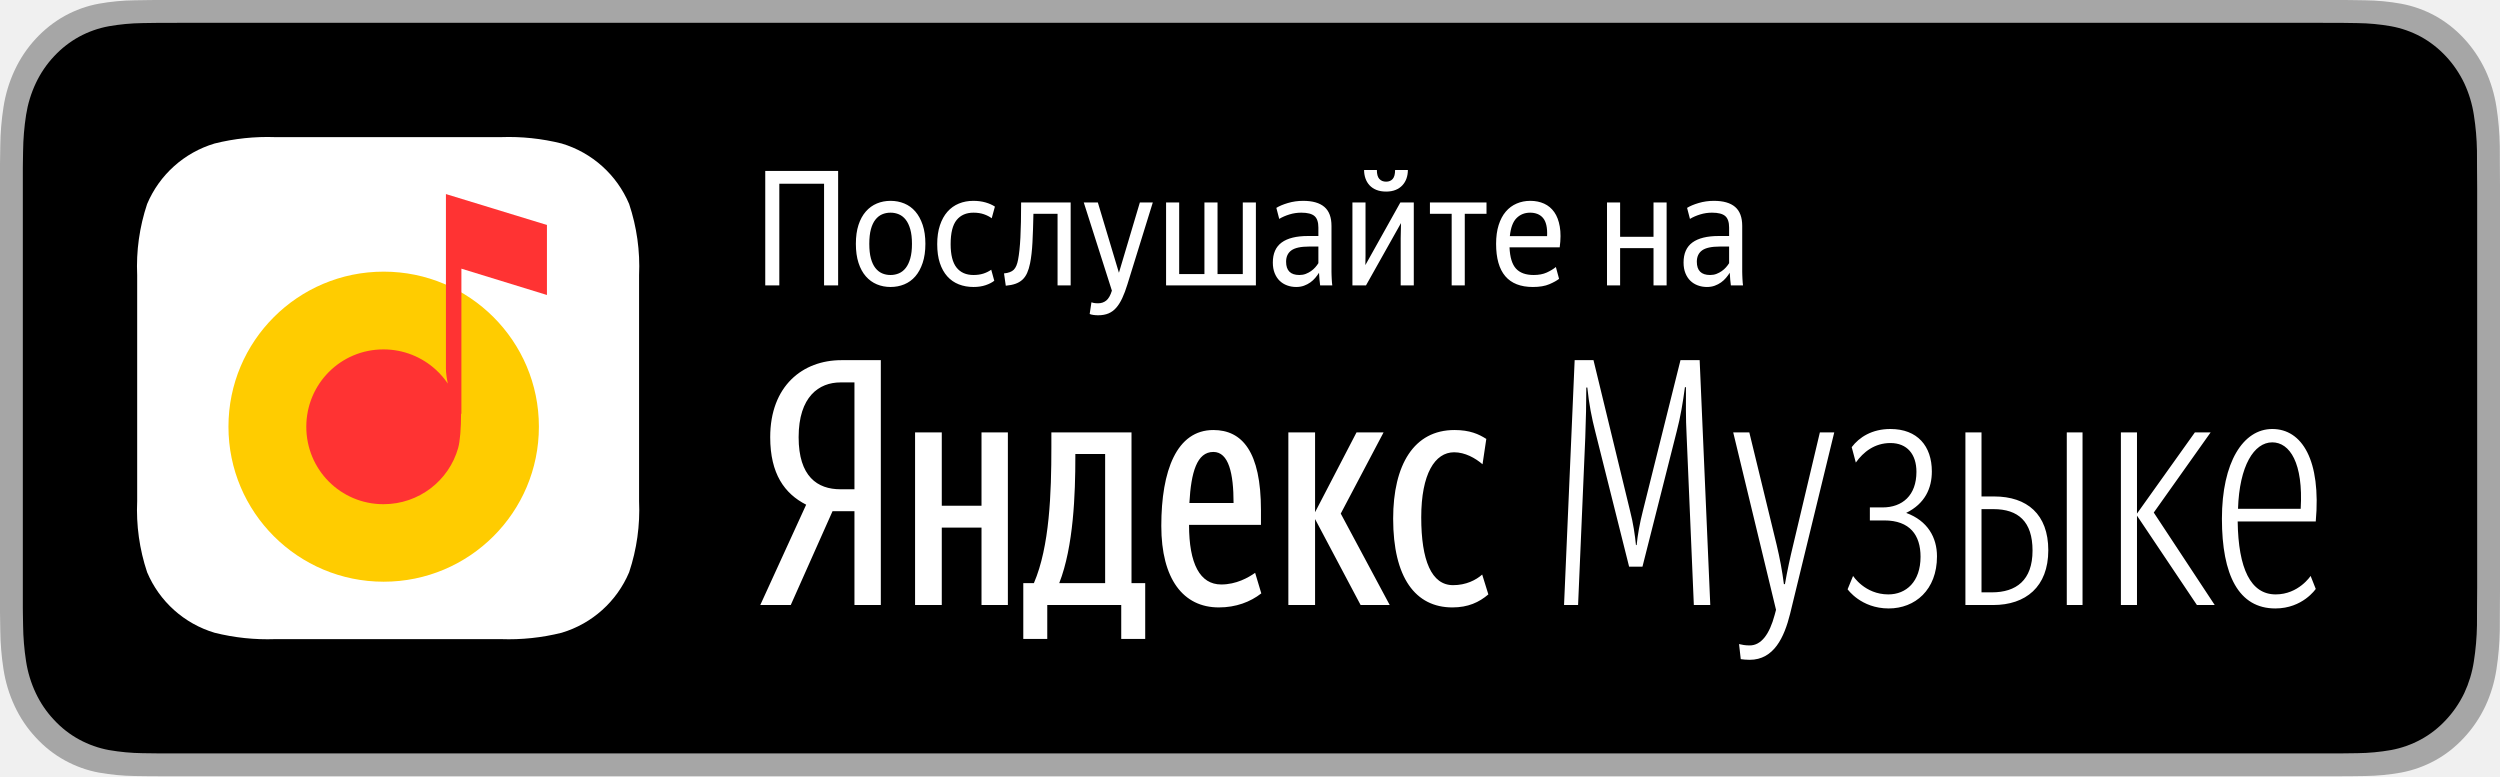
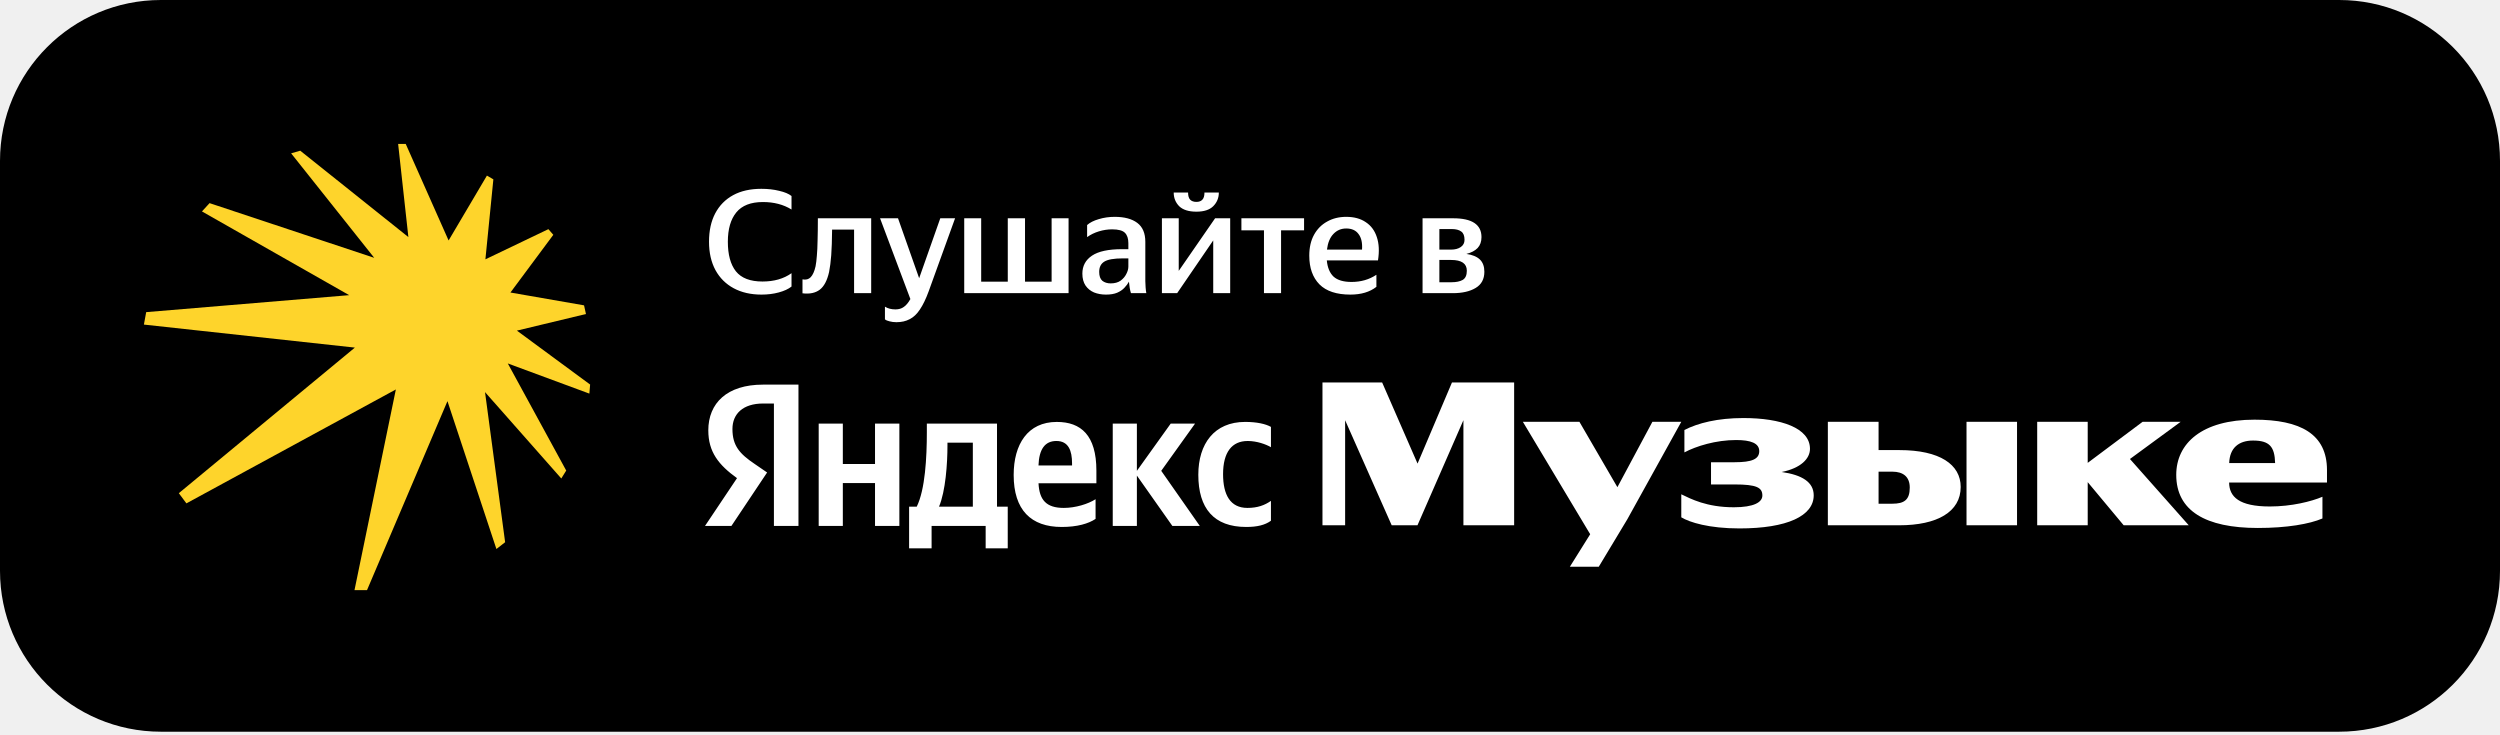
- <svg xmlns="http://www.w3.org/2000/svg" width="219px" height="68px" viewBox="0 0 219 68" version="1.1">
-   <defs />
-   <g id="Badge_Border_RU" stroke="none" stroke-width="1" fill="none" fill-rule="evenodd">
-     <g id="-Bage_Border_RU">
-       <path d="M204.053,-9.25453797e-09 L14.956,-9.25453797e-09 C14.38,-9.25453797e-09 13.812,-9.25453797e-09 13.238,0.003 C12.758,0.007 12.282,0.017 11.797,0.025 C10.744,0.038 9.693,0.139 8.654,0.325 C7.616,0.516 6.611,0.875 5.672,1.391 C4.735,1.912 3.878,2.588 3.133,3.395 C2.385,4.2 1.761,5.131 1.285,6.151 C0.808,7.169 0.478,8.26 0.305,9.386 C0.13,10.511 0.036,11.649 0.024,12.79 C0.009,13.311 0.008,13.834 4.00000001e-05,14.355 L4.00000001e-05,53.65 C0.008,54.177 0.009,54.689 0.024,55.217 C0.036,56.357 0.13,57.495 0.305,58.62 C0.477,59.747 0.808,60.839 1.285,61.857 C1.76,62.874 2.384,63.801 3.133,64.602 C3.875,65.413 4.732,66.089 5.672,66.606 C6.611,67.123 7.616,67.484 8.654,67.678 C9.693,67.863 10.744,67.963 11.797,67.978 C12.282,67.99 12.758,67.997 13.238,67.997 C13.812,68 14.38,68 14.956,68 L204.053,68 C204.617,68 205.19,68 205.753,67.997 C206.231,67.997 206.721,67.99 207.199,67.978 C208.251,67.964 209.299,67.864 210.336,67.678 C211.378,67.483 212.386,67.122 213.33,66.606 C214.268,66.089 215.125,65.412 215.866,64.602 C216.613,63.798 217.238,62.872 217.719,61.857 C218.193,60.838 218.521,59.746 218.691,58.62 C218.865,57.495 218.963,56.357 218.982,55.217 C218.988,54.689 218.988,54.177 218.988,53.65 C219,53.032 219,52.418 219,51.79 L219,16.211 C219,15.589 219,14.971 218.988,14.355 C218.988,13.834 218.988,13.311 218.982,12.79 C218.963,11.649 218.865,10.511 218.691,9.386 C218.52,8.261 218.193,7.17 217.719,6.151 C216.751,4.106 215.216,2.441 213.33,1.391 C212.386,0.877 211.378,0.517 210.337,0.325 C209.3,0.138 208.251,0.038 207.199,0.025 C206.722,0.017 206.231,0.007 205.753,0.003 C205.19,-2.00000001e-05 204.617,-2.00000001e-05 204.053,-2.00000001e-05 L204.053,-9.25453797e-09 Z" id="Border" fill="#A6A6A6" fill-rule="nonzero" />
-       <path d="M203.434,2 L205.115,2.003 C205.497,2.006 205.887,2.013 206.272,2.02 L206.528,2.024 C207.508,2.036 208.487,2.128 209.455,2.299 C210.362,2.464 211.241,2.772 212.064,3.214 C213.696,4.112 215.025,5.535 215.865,7.282 C216.28,8.167 216.566,9.114 216.714,10.091 C216.874,11.118 216.964,12.157 216.982,13.198 C216.988,13.704 216.988,14.212 216.988,14.747 C217,15.342 217,15.938 217,16.539 L217,51.462 C217,52.068 217,52.662 216.988,53.288 C216.988,53.8 216.988,54.296 216.983,54.778 C216.965,55.837 216.874,56.893 216.71,57.938 C216.564,58.903 216.281,59.838 215.872,60.712 C215.453,61.585 214.909,62.381 214.258,63.072 C213.618,63.763 212.879,64.34 212.068,64.78 C211.243,65.227 210.359,65.539 209.447,65.706 C208.483,65.875 207.508,65.966 206.531,65.979 C206.065,65.99 205.588,65.997 205.116,65.997 C204.558,66 203.991,66 203.434,66 L15.575,66 C15.006,66 14.444,66 13.869,65.997 C13.401,65.997 12.937,65.99 12.473,65.979 C11.491,65.966 10.512,65.874 9.543,65.706 C8.634,65.538 7.755,65.226 6.933,64.78 C6.116,64.336 5.372,63.755 4.729,63.058 C4.083,62.375 3.544,61.585 3.135,60.717 C2.719,59.837 2.431,58.894 2.282,57.92 C2.122,56.884 2.035,55.835 2.023,54.785 C2.013,54.439 2.01,54.1 2.006,53.759 L2,53.288 L2,16.539 L2,14.739 L2.006,14.242 C2.01,13.902 2.014,13.562 2.023,13.216 C2.036,12.163 2.123,11.114 2.284,10.076 C2.435,9.104 2.723,8.163 3.138,7.285 C3.549,6.413 4.09,5.617 4.738,4.93 C5.381,4.239 6.122,3.661 6.933,3.217 C7.754,2.772 8.633,2.462 9.541,2.298 C10.505,2.129 11.48,2.037 12.457,2.024 L12.768,2.019 C13.139,2.012 13.507,2.006 13.876,2.003 L15.575,2 L203.434,2" id="Back" fill="#000000" fill-rule="nonzero" />
-       <g id="Logo" transform="translate(12, 12)" fill-rule="nonzero">
-         <path d="M43.113,5.872 C42.034,3.312 39.867,1.368 37.206,0.572 C35.47,0.137 33.681,-0.051 31.892,0.012 L12.108,0.012 C10.319,-0.051 8.531,0.137 6.794,0.572 C4.133,1.368 1.966,3.312 0.887,5.872 C0.217,7.879 -0.078,9.992 0.017,12.105 L0.017,31.895 C-0.078,34.008 0.217,36.121 0.887,38.128 C1.966,40.688 4.133,42.632 6.794,43.428 C8.531,43.863 10.319,44.051 12.108,43.988 L31.892,43.988 C33.681,44.051 35.469,43.863 37.206,43.428 C39.867,42.632 42.034,40.688 43.113,38.128 C43.783,36.121 44.078,34.008 43.983,31.895 L43.983,12.105 C44.078,9.992 43.783,7.879 43.113,5.872 Z" id="_Path_2" fill="#FFFFFF" />
-         <g id="Group" transform="translate(8, 5)">
-           <ellipse id="Oval" fill="#FFCC00" cx="13.61" cy="20.377" rx="13.597" ry="13.581" />
-           <path d="M20.419,6.535 L20.419,19.239 L20.389,19.249 C20.389,19.255 20.389,19.26 20.389,19.266 C20.389,20.508 20.299,21.667 20.13,22.259 C19.32,25.104 16.699,27.168 13.591,27.168 C9.836,27.168 6.832,24.138 6.832,20.387 C6.832,16.637 9.836,13.607 13.591,13.607 C15.36,13.607 16.971,14.282 18.181,15.388 C18.576,15.75 18.928,16.157 19.229,16.602 C19.145,16.204 19.063,15.703 19.063,15.274 L19.063,5.428 L19.063,0 L27.912,2.708 L27.912,8.841 L20.419,6.535 Z" id="Combined-Shape" fill="#FF3333" />
-         </g>
-       </g>
-       <g id="Text" transform="translate(66, 14)" fill="#FFFFFF">
-         <g id="Яндекс-Музыке" transform="translate(0, 17)">
-           <path d="M8.85,13.78 L6.93,13.78 L3.27,22 L0.6,22 L4.62,13.21 C2.73,12.25 1.47,10.51 1.47,7.3 C1.47,2.8 4.32,0.55 7.71,0.55 L11.16,0.55 L11.16,22 L8.85,22 L8.85,13.78 Z M8.85,11.86 L8.85,2.5 L7.62,2.5 C5.76,2.5 3.96,3.73 3.96,7.3 C3.96,10.75 5.61,11.86 7.62,11.86 L8.85,11.86 Z M34.32,20.08 L34.32,24.97 L32.22,24.97 L32.22,22 L25.74,22 L25.74,24.97 L23.64,24.97 L23.64,20.08 L24.57,20.08 C25.95,16.87 26.1,12.19 26.1,8.17 L26.1,6.88 L33.12,6.88 L33.12,20.08 L34.32,20.08 Z M44.49,20.98 C43.53,21.73 42.27,22.21 40.77,22.21 C37.65,22.21 35.73,19.72 35.73,15.07 C35.73,10.21 37.08,6.67 40.29,6.67 C42.81,6.67 44.46,8.56 44.46,13.69 L44.46,14.98 L38.16,14.98 C38.16,18.4 39.12,20.2 40.98,20.2 C42.3,20.2 43.35,19.6 43.95,19.18 L44.49,20.98 Z M19.98,6.88 L22.29,6.88 L22.29,22 L19.98,22 L19.98,15.22 L16.5,15.22 L16.5,22 L14.16,22 L14.16,6.88 L16.5,6.88 L16.5,13.3 L19.98,13.3 L19.98,6.88 Z M53.19,22 L49.2,14.47 L49.2,22 L46.86,22 L46.86,6.88 L49.2,6.88 L49.2,13.87 L52.83,6.88 L55.2,6.88 L51.45,13.99 L55.74,22 L53.19,22 Z M61.23,22.21 C57.99,22.21 56.04,19.6 56.04,14.44 C56.04,9.7 57.87,6.67 61.41,6.67 C62.76,6.67 63.54,7.03 64.2,7.45 L63.87,9.67 C63.24,9.13 62.34,8.62 61.38,8.62 C59.7,8.62 58.5,10.51 58.5,14.32 C58.5,18.1 59.4,20.26 61.29,20.26 C62.43,20.26 63.3,19.81 63.84,19.33 L64.38,21.07 C63.57,21.76 62.61,22.21 61.23,22.21 Z M30.81,20.08 L30.81,8.77 L28.2,8.77 L28.2,9.04 C28.2,12.22 28.05,16.87 26.79,20.08 L30.81,20.08 Z M40.29,8.59 C38.85,8.59 38.34,10.36 38.19,13.06 L42.06,13.06 C42.06,10.48 41.64,8.59 40.29,8.59 Z M72.96,2.95 C72.96,4.12 72.93,5.86 72.87,7.33 L72.24,22 L71.01,22 L71.94,0.55 L73.59,0.55 L76.8,13.78 C77.07,14.83 77.22,15.85 77.31,16.75 L77.37,16.75 C77.46,15.85 77.64,14.83 77.91,13.78 L81.21,0.55 L82.89,0.55 L83.82,22 L82.38,22 L81.75,7.21 C81.66,5.53 81.69,4.24 81.69,2.92 L81.6,2.92 C81.42,4.27 81.21,5.53 80.88,6.79 L77.88,18.64 L76.71,18.64 L73.74,6.79 C73.44,5.62 73.2,4.42 73.05,2.95 L72.96,2.95 Z M87.27,26.8 C86.94,26.8 86.7,26.77 86.49,26.74 L86.34,25.42 C86.58,25.48 86.88,25.54 87.27,25.54 C88.29,25.54 89.01,24.55 89.46,22.87 L89.58,22.42 L85.83,6.88 L87.24,6.88 L89.64,16.75 C89.91,17.89 90.12,19 90.27,20.17 L90.36,20.17 C90.57,18.97 90.81,17.86 91.08,16.75 L93.42,6.88 L94.68,6.88 L90.81,22.78 C90.3,24.82 89.4,26.8 87.27,26.8 Z M99.45,22.3 C97.02,22.3 95.85,20.62 95.85,20.62 L96.33,19.45 C96.33,19.45 97.35,21.07 99.42,21.07 C100.98,21.07 102.24,19.96 102.24,17.77 C102.24,15.88 101.31,14.59 99.06,14.59 L97.8,14.59 L97.8,13.45 L98.91,13.45 C100.65,13.45 101.88,12.4 101.88,10.33 C101.88,8.8 101.07,7.81 99.6,7.81 C98.22,7.81 97.23,8.59 96.57,9.52 L96.21,8.17 C96.87,7.3 97.98,6.58 99.6,6.58 C101.97,6.58 103.23,8.08 103.23,10.3 C103.23,11.77 102.63,13.12 100.98,13.93 C102.87,14.62 103.68,16.09 103.68,17.74 C103.68,20.68 101.76,22.3 99.45,22.3 Z M106.17,22 L106.17,6.88 L107.58,6.88 L107.58,12.49 L108.69,12.49 C111.57,12.49 113.43,14.05 113.43,17.2 C113.43,20.41 111.45,22 108.6,22 L106.17,22 Z M116.43,6.88 L116.43,22 L115.05,22 L115.05,6.88 L116.43,6.88 Z M108.63,13.6 L107.58,13.6 L107.58,20.89 L108.48,20.89 C110.61,20.89 112.05,19.84 112.05,17.23 C112.05,14.68 110.79,13.6 108.63,13.6 Z M121.2,14.17 L121.2,22 L119.79,22 L119.79,6.88 L121.2,6.88 L121.2,13.99 L126.27,6.88 L127.65,6.88 L122.67,13.9 L128.01,22 L126.45,22 L121.2,14.17 Z M130.02,14.68 C130.08,18.82 131.16,21.07 133.35,21.07 C135.36,21.07 136.41,19.45 136.41,19.45 L136.86,20.59 C136.86,20.59 135.72,22.3 133.32,22.3 C130.11,22.3 128.64,19.39 128.64,14.44 C128.64,9.49 130.5,6.58 133.05,6.58 C135.66,6.58 137.34,9.31 136.86,14.68 L130.02,14.68 Z M133.05,7.75 C131.46,7.75 130.17,9.79 130.05,13.57 L135.54,13.57 C135.78,9.55 134.58,7.75 133.05,7.75 Z" />
-         </g>
-         <g id="Послушайте-на" transform="translate(1, 0)">
-           <path d="M5.188,2.096 L1.268,2.096 L1.268,11 L0.036,11 L0.036,0.976 L6.42,0.976 L6.42,11 L5.188,11 L5.188,2.096 Z M11.012,11.14 C10.583,11.14 10.184,11.063 9.815,10.909 C9.446,10.755 9.124,10.522 8.849,10.209 C8.574,9.896 8.359,9.502 8.205,9.026 C8.051,8.55 7.974,7.995 7.974,7.36 C7.974,6.725 8.051,6.172 8.205,5.701 C8.359,5.23 8.574,4.838 8.849,4.525 C9.124,4.212 9.446,3.979 9.815,3.825 C10.184,3.671 10.583,3.594 11.012,3.594 C11.441,3.594 11.843,3.671 12.216,3.825 C12.589,3.979 12.911,4.212 13.182,4.525 C13.453,4.838 13.667,5.23 13.826,5.701 C13.985,6.172 14.064,6.725 14.064,7.36 C14.064,7.995 13.985,8.55 13.826,9.026 C13.667,9.502 13.453,9.896 13.182,10.209 C12.911,10.522 12.589,10.755 12.216,10.909 C11.843,11.063 11.441,11.14 11.012,11.14 Z M11.012,10.09 C11.273,10.09 11.518,10.041 11.747,9.943 C11.976,9.845 12.174,9.689 12.342,9.474 C12.51,9.259 12.643,8.979 12.741,8.634 C12.839,8.289 12.888,7.864 12.888,7.36 C12.888,6.856 12.839,6.431 12.741,6.086 C12.643,5.741 12.51,5.461 12.342,5.246 C12.174,5.031 11.976,4.875 11.747,4.777 C11.518,4.679 11.273,4.63 11.012,4.63 C10.741,4.63 10.494,4.679 10.27,4.777 C10.046,4.875 9.85,5.031 9.682,5.246 C9.514,5.461 9.383,5.741 9.29,6.086 C9.197,6.431 9.15,6.856 9.15,7.36 C9.15,7.864 9.197,8.289 9.29,8.634 C9.383,8.979 9.514,9.259 9.682,9.474 C9.85,9.689 10.046,9.845 10.27,9.943 C10.494,10.041 10.741,10.09 11.012,10.09 Z M18.278,11.14 C17.811,11.14 17.382,11.063 16.99,10.909 C16.598,10.755 16.262,10.522 15.982,10.209 C15.702,9.896 15.485,9.507 15.331,9.04 C15.177,8.573 15.1,8.023 15.1,7.388 C15.1,6.763 15.179,6.212 15.338,5.736 C15.497,5.26 15.716,4.863 15.996,4.546 C16.276,4.229 16.61,3.991 16.997,3.832 C17.384,3.673 17.807,3.594 18.264,3.594 C18.656,3.594 19.013,3.641 19.335,3.734 C19.657,3.827 19.93,3.949 20.154,4.098 L19.874,5.12 C19.687,4.98 19.461,4.863 19.195,4.77 C18.929,4.677 18.623,4.63 18.278,4.63 C17.643,4.63 17.151,4.845 16.801,5.274 C16.451,5.703 16.276,6.408 16.276,7.388 C16.276,8.321 16.449,9.005 16.794,9.439 C17.139,9.873 17.634,10.09 18.278,10.09 C18.595,10.09 18.88,10.05 19.132,9.971 C19.384,9.892 19.617,9.777 19.832,9.628 L20.098,10.594 C19.911,10.743 19.662,10.872 19.349,10.979 C19.036,11.086 18.679,11.14 18.278,11.14 Z M23.234,9.068 C23.169,9.395 23.082,9.677 22.975,9.915 C22.868,10.153 22.73,10.349 22.562,10.503 C22.394,10.657 22.191,10.776 21.953,10.86 C21.715,10.944 21.433,11 21.106,11.028 L20.952,9.95 C21.344,9.913 21.629,9.805 21.806,9.628 C21.983,9.451 22.109,9.157 22.184,8.746 C22.277,8.261 22.345,7.617 22.387,6.814 C22.429,6.011 22.45,4.985 22.45,3.734 L26.79,3.734 L26.79,11 L25.642,11 L25.642,4.728 L23.528,4.728 C23.509,5.68 23.481,6.513 23.444,7.227 C23.407,7.941 23.337,8.555 23.234,9.068 Z M29.198,13.618 C29.058,13.618 28.92,13.609 28.785,13.59 C28.65,13.571 28.54,13.543 28.456,13.506 L28.61,12.484 C28.657,12.503 28.727,12.521 28.82,12.54 C28.913,12.559 29.039,12.568 29.198,12.568 C29.469,12.568 29.704,12.489 29.905,12.33 C30.106,12.171 30.271,11.882 30.402,11.462 L27.938,3.734 L29.17,3.734 L31.018,9.894 L32.852,3.734 L33.986,3.734 L31.76,10.916 C31.62,11.373 31.471,11.772 31.312,12.113 C31.153,12.454 30.976,12.736 30.78,12.96 C30.584,13.184 30.358,13.35 30.101,13.457 C29.844,13.564 29.543,13.618 29.198,13.618 Z M35.148,3.734 L36.296,3.734 L36.296,10.006 L38.508,10.006 L38.508,3.734 L39.656,3.734 L39.656,10.006 L41.868,10.006 L41.868,3.734 L43.016,3.734 L43.016,11 L35.148,11 L35.148,3.734 Z M46.824,10.09 C47.029,10.09 47.216,10.057 47.384,9.992 C47.552,9.927 47.706,9.845 47.846,9.747 C47.986,9.649 48.11,9.539 48.217,9.418 C48.324,9.297 48.415,9.175 48.49,9.054 L48.49,7.598 L47.678,7.598 C46.95,7.598 46.432,7.71 46.124,7.934 C45.816,8.158 45.662,8.489 45.662,8.928 C45.662,9.703 46.049,10.09 46.824,10.09 Z M48.644,11 C48.625,10.879 48.607,10.711 48.588,10.496 C48.569,10.281 48.555,10.081 48.546,9.894 C48.453,10.043 48.343,10.193 48.217,10.342 C48.091,10.491 47.946,10.624 47.783,10.741 C47.62,10.858 47.435,10.953 47.23,11.028 C47.025,11.103 46.796,11.14 46.544,11.14 C46.264,11.14 45.998,11.093 45.746,11 C45.494,10.907 45.277,10.771 45.095,10.594 C44.913,10.417 44.768,10.195 44.661,9.929 C44.554,9.663 44.5,9.353 44.5,8.998 C44.5,8.205 44.759,7.619 45.277,7.241 C45.795,6.863 46.563,6.674 47.58,6.674 L48.49,6.674 L48.49,5.932 C48.49,5.456 48.376,5.12 48.147,4.924 C47.918,4.728 47.533,4.63 46.992,4.63 C46.637,4.63 46.292,4.681 45.956,4.784 C45.62,4.887 45.321,5.017 45.06,5.176 L44.808,4.21 C45.06,4.051 45.398,3.909 45.823,3.783 C46.248,3.657 46.693,3.594 47.16,3.594 C47.981,3.594 48.6,3.771 49.015,4.126 C49.43,4.481 49.638,5.036 49.638,5.792 L49.638,9.81 C49.638,9.894 49.64,9.99 49.645,10.097 C49.65,10.204 49.654,10.314 49.659,10.426 C49.664,10.538 49.671,10.645 49.68,10.748 C49.689,10.851 49.699,10.935 49.708,11 L48.644,11 Z M54.426,2.782 C54.099,2.782 53.815,2.733 53.572,2.635 C53.329,2.537 53.129,2.402 52.97,2.229 C52.811,2.056 52.692,1.856 52.613,1.627 C52.534,1.398 52.494,1.153 52.494,0.892 L53.614,0.892 C53.614,1.256 53.686,1.517 53.831,1.676 C53.976,1.835 54.174,1.914 54.426,1.914 C54.669,1.914 54.86,1.835 55,1.676 C55.14,1.517 55.21,1.256 55.21,0.892 L56.33,0.892 C56.33,1.153 56.29,1.398 56.211,1.627 C56.132,1.856 56.013,2.056 55.854,2.229 C55.695,2.402 55.497,2.537 55.259,2.635 C55.021,2.733 54.743,2.782 54.426,2.782 Z M51.472,3.734 L52.62,3.734 L52.62,8.368 L52.606,9.222 L55.672,3.734 L56.848,3.734 L56.848,11 L55.7,11 L55.7,6.856 L55.728,5.54 L52.662,11 L51.472,11 L51.472,3.734 Z M61.314,4.728 L61.314,11 L60.166,11 L60.166,4.728 L58.262,4.728 L58.262,3.734 L63.218,3.734 L63.218,4.728 L61.314,4.728 Z M67.04,4.63 C66.564,4.63 66.167,4.789 65.85,5.106 C65.533,5.423 65.337,5.951 65.262,6.688 L68.524,6.688 C68.543,6.315 68.522,5.995 68.461,5.729 C68.4,5.463 68.302,5.251 68.167,5.092 C68.032,4.933 67.868,4.817 67.677,4.742 C67.486,4.667 67.273,4.63 67.04,4.63 Z M69.574,10.426 C69.387,10.575 69.105,10.732 68.727,10.895 C68.349,11.058 67.866,11.14 67.278,11.14 C65.131,11.14 64.058,9.88 64.058,7.36 C64.058,6.735 64.133,6.186 64.282,5.715 C64.431,5.244 64.639,4.852 64.905,4.539 C65.171,4.226 65.488,3.991 65.857,3.832 C66.226,3.673 66.625,3.594 67.054,3.594 C67.502,3.594 67.906,3.676 68.265,3.839 C68.624,4.002 68.921,4.25 69.154,4.581 C69.387,4.912 69.548,5.335 69.637,5.848 C69.726,6.361 69.723,6.968 69.63,7.668 L65.234,7.668 C65.271,8.536 65.46,9.157 65.801,9.53 C66.142,9.903 66.657,10.09 67.348,10.09 C67.796,10.09 68.179,10.018 68.496,9.873 C68.813,9.728 69.079,9.567 69.294,9.39 L69.574,10.426 Z M77.848,7.738 L74.922,7.738 L74.922,11 L73.774,11 L73.774,3.734 L74.922,3.734 L74.922,6.744 L77.848,6.744 L77.848,3.734 L78.996,3.734 L78.996,11 L77.848,11 L77.848,7.738 Z M82.804,10.09 C83.009,10.09 83.196,10.057 83.364,9.992 C83.532,9.927 83.686,9.845 83.826,9.747 C83.966,9.649 84.09,9.539 84.197,9.418 C84.304,9.297 84.395,9.175 84.47,9.054 L84.47,7.598 L83.658,7.598 C82.93,7.598 82.412,7.71 82.104,7.934 C81.796,8.158 81.642,8.489 81.642,8.928 C81.642,9.703 82.029,10.09 82.804,10.09 Z M84.624,11 C84.605,10.879 84.587,10.711 84.568,10.496 C84.549,10.281 84.535,10.081 84.526,9.894 C84.433,10.043 84.323,10.193 84.197,10.342 C84.071,10.491 83.926,10.624 83.763,10.741 C83.6,10.858 83.415,10.953 83.21,11.028 C83.005,11.103 82.776,11.14 82.524,11.14 C82.244,11.14 81.978,11.093 81.726,11 C81.474,10.907 81.257,10.771 81.075,10.594 C80.893,10.417 80.748,10.195 80.641,9.929 C80.534,9.663 80.48,9.353 80.48,8.998 C80.48,8.205 80.739,7.619 81.257,7.241 C81.775,6.863 82.543,6.674 83.56,6.674 L84.47,6.674 L84.47,5.932 C84.47,5.456 84.356,5.12 84.127,4.924 C83.898,4.728 83.513,4.63 82.972,4.63 C82.617,4.63 82.272,4.681 81.936,4.784 C81.6,4.887 81.301,5.017 81.04,5.176 L80.788,4.21 C81.04,4.051 81.378,3.909 81.803,3.783 C82.228,3.657 82.673,3.594 83.14,3.594 C83.961,3.594 84.58,3.771 84.995,4.126 C85.41,4.481 85.618,5.036 85.618,5.792 L85.618,9.81 C85.618,9.894 85.62,9.99 85.625,10.097 C85.63,10.204 85.634,10.314 85.639,10.426 C85.644,10.538 85.651,10.645 85.66,10.748 C85.669,10.851 85.679,10.935 85.688,11 L84.624,11 Z" />
-         </g>
-       </g>
-     </g>
-   </g>
+ <svg xmlns="http://www.w3.org/2000/svg" width="705" height="207" viewBox="0 0 705 207" fill="none">
+   <rect width="705" height="206.341" rx="45.37" fill="black" />
+   <path d="M199.744 121.377C199.744 127.453 202.655 131.104 207.835 134.837L198.812 148.313H206.259L216.326 133.241L212.834 130.846C208.586 127.986 206.549 125.705 206.549 120.974C206.549 116.709 209.518 113.79 215.217 113.79H218.244V148.321H225.167V108.465H215.159C205.035 108.465 199.74 113.666 199.74 121.377H199.744ZM246.756 130.844H237.679V119.452H230.871V148.315H237.679V136.218H246.756V148.315H253.622V119.452H246.756V130.844ZM337.006 119.452H330.143L320.601 132.774V119.452H313.793V148.315H320.601V134.114L330.605 148.315H338.346L327.468 132.774L337.006 119.452ZM351.833 124.359C354.452 124.359 357.013 125.294 358.407 126.111V120.384C356.951 119.564 354.452 118.98 351.133 118.98C342.407 118.98 337.925 125.174 337.925 133.879C337.925 143.344 342.287 148.603 351.421 148.603C354.506 148.603 356.717 148.078 358.404 146.852V141.245C356.659 142.471 354.622 143.233 351.772 143.233C346.944 143.233 344.906 139.552 344.906 133.709C344.906 127.514 347.409 124.362 351.83 124.362H351.833V124.359ZM281.152 119.452H261.37V121.907C261.37 128.976 260.904 138.032 258.52 142.881H256.367V154.625H262.709V148.315H277.955V154.625H284.182V142.881H281.156V119.452H281.152ZM274.344 142.881H264.801C266.661 138.501 267.184 130.671 267.184 125.647V124.826H274.34V142.881H274.344ZM298.014 118.984C289.812 118.984 285.854 125.294 285.854 133.94C285.854 143.813 290.74 148.605 299.409 148.605C303.771 148.605 306.972 147.668 308.951 146.327V140.777C306.856 142.123 303.305 143.233 299.99 143.233C294.998 143.233 293.094 140.948 292.86 136.28H309.182V132.715C309.182 122.723 304.819 118.984 298.01 118.984H298.014ZM297.898 124.358C301.33 124.358 302.319 127.104 302.319 130.669V131.254H292.853C293.015 126.727 294.645 124.358 297.898 124.358ZM635.363 124.234C639.986 124.234 641.463 125.948 641.582 130.586H628.634C628.771 126.345 631.285 124.234 635.363 124.234ZM656.211 132.569C656.211 122.369 648.698 118.347 635.77 118.347C620.921 118.347 613.7 125.049 613.7 133.908C613.7 144.051 621.969 148.888 636.703 148.888C644.913 148.888 651.261 147.781 654.929 146.208V140.087C651.784 141.428 646.194 142.827 640.08 142.827C631.445 142.827 628.637 140.111 628.611 136.065H656.211V132.569Z" fill="white" />
+   <path d="M614.941 118.952H604.213L588.735 130.529V118.952H574.489V148.13H588.735V135.963L598.878 148.13H617.228L600.645 129.438L614.941 118.952ZM554.557 148.13H568.803V118.952H554.557V148.13ZM465.974 118.952L456.104 137.382L445.397 118.952H429.45L448.433 150.654L442.699 159.825H450.848L458.881 146.476L474.123 118.952H465.974ZM399.749 130.735L389.761 107.848H372.936V148.13H379.326V118.505L392.458 148.13H399.727L412.684 118.492V148.13H426.988V107.848H409.459L399.749 130.735ZM502.422 133.104C507.811 132.022 510.412 129.363 510.412 126.57C510.412 120.723 502.321 117.889 491.652 117.889C484.323 117.889 478.813 119.307 475.002 121.255V127.575C478.344 125.803 483.855 124.09 489.6 124.09C493.704 124.09 496.107 124.977 496.107 127.221C496.107 129.465 494.056 130.35 489.189 130.35H482.507V136.612H489.131C495.404 136.612 496.986 137.498 496.986 139.743C496.986 141.633 494.583 143.05 488.955 143.05C481.275 143.05 476.819 140.688 474.123 139.389V145.885C476.467 147.302 481.921 149.016 490.538 149.016C504.022 149.016 511.467 145.471 511.467 139.684C511.467 135.975 508.207 133.929 502.422 133.104ZM533.628 142.046H529.758V133.009H533.628C536.735 133.009 538.552 134.485 538.552 137.498C538.552 140.983 536.969 142.046 533.628 142.046ZM535.622 126.925H529.758V118.952H515.454V148.13H535.563C546.29 148.13 552.915 144.35 552.915 137.321C552.915 131.001 547.053 126.925 535.622 126.925Z" fill="white" />
+   <path d="M214.737 83.077C211.738 83.077 209.131 82.483 206.915 81.294C204.699 80.105 202.983 78.403 201.767 76.187C200.551 73.944 199.943 71.269 199.943 68.162C199.943 65.054 200.524 62.393 201.686 60.177C202.875 57.934 204.564 56.219 206.753 55.03C208.941 53.841 211.589 53.246 214.697 53.246C216.534 53.246 218.209 53.435 219.723 53.814C221.263 54.165 222.425 54.651 223.208 55.273V59.083C220.939 57.678 218.25 56.975 215.143 56.975C211.738 56.975 209.239 57.948 207.644 59.894C206.05 61.839 205.253 64.595 205.253 68.162C205.253 71.81 206.01 74.593 207.523 76.511C209.063 78.43 211.562 79.389 215.021 79.389C218.291 79.389 221.02 78.605 223.208 77.038V80.807C222.317 81.51 221.114 82.064 219.601 82.469C218.115 82.874 216.494 83.077 214.737 83.077ZM226.302 78.781C227.274 78.97 228.044 78.767 228.612 78.173C229.206 77.552 229.666 76.525 229.99 75.093C230.152 74.255 230.274 73.255 230.355 72.093C230.463 70.931 230.53 69.499 230.557 67.797C230.611 66.068 230.638 63.987 230.638 61.555H245.675V82.672H240.852V64.757H234.651C234.624 67.729 234.543 70.134 234.408 71.972C234.273 73.782 234.07 75.363 233.8 76.714C233.259 79.119 232.381 80.78 231.165 81.699C229.949 82.618 228.328 82.956 226.302 82.712V78.781ZM252.796 90.859C252.094 90.859 251.445 90.778 250.851 90.616C250.256 90.481 249.824 90.292 249.554 90.049V86.482C250.364 86.995 251.351 87.252 252.513 87.252C253.458 87.252 254.242 87.022 254.863 86.563C255.512 86.13 256.133 85.388 256.728 84.334L248.176 61.555H253.242L259.2 78.457L265.158 61.555H269.333L261.875 82.186C261.092 84.32 260.267 86.022 259.403 87.292C258.565 88.562 257.606 89.468 256.525 90.008C255.471 90.575 254.228 90.859 252.796 90.859ZM301.337 61.555V82.672H271.912V61.555H276.694V79.429H284.193V61.555H289.056V79.429H296.555V61.555H301.337ZM313.618 64.676C312.375 64.676 311.132 64.865 309.89 65.243C308.647 65.622 307.539 66.162 306.566 66.865V63.46C307.35 62.758 308.444 62.204 309.849 61.798C311.254 61.366 312.754 61.15 314.348 61.15C317.077 61.15 319.198 61.717 320.711 62.852C322.224 63.987 322.981 65.77 322.981 68.202V79.267C322.981 79.727 323.008 80.321 323.062 81.051C323.116 81.753 323.184 82.294 323.265 82.672H318.928C318.658 81.807 318.469 80.726 318.36 79.429C318.063 79.997 317.644 80.564 317.104 81.132C316.591 81.699 315.902 82.172 315.037 82.55C314.199 82.902 313.146 83.077 311.876 83.077C310.66 83.077 309.538 82.874 308.511 82.469C307.512 82.037 306.715 81.388 306.12 80.524C305.526 79.632 305.228 78.511 305.228 77.16C305.228 74.998 306.134 73.309 307.944 72.093C309.754 70.877 312.578 70.269 316.415 70.269H318.198V68.567C318.198 67.27 317.874 66.297 317.226 65.649C316.577 65 315.375 64.676 313.618 64.676ZM318.198 75.174V72.863H316.658C314.118 72.863 312.362 73.174 311.389 73.796C310.443 74.39 309.971 75.349 309.971 76.673C309.971 77.835 310.268 78.673 310.862 79.186C311.484 79.673 312.267 79.916 313.213 79.916C314.348 79.916 315.28 79.659 316.01 79.146C316.739 78.605 317.28 77.97 317.631 77.241C318.009 76.511 318.198 75.822 318.198 75.174ZM337.388 59.691C335.2 59.691 333.578 59.177 332.525 58.151C331.498 57.097 330.984 55.813 330.984 54.3H335.037C335.037 55.246 335.24 55.921 335.645 56.327C336.051 56.732 336.632 56.935 337.388 56.935C338.118 56.935 338.672 56.732 339.05 56.327C339.455 55.921 339.658 55.246 339.658 54.3H343.711C343.711 55.813 343.184 57.097 342.13 58.151C341.104 59.177 339.523 59.691 337.388 59.691ZM332.403 61.555V76.39L342.657 61.555H346.913V82.672H342.13V67.797L331.957 82.672H327.661V61.555H332.403ZM350.076 61.555H367.747V64.96H361.262V82.672H356.439V64.96H350.076V61.555ZM380.808 83.077C376.917 83.077 374.012 82.118 372.094 80.2C370.175 78.254 369.216 75.552 369.216 72.093C369.216 69.796 369.662 67.838 370.554 66.216C371.445 64.595 372.675 63.352 374.242 62.487C375.809 61.596 377.606 61.15 379.633 61.15C381.848 61.15 383.686 61.65 385.145 62.65C386.631 63.622 387.671 65.027 388.266 66.865C388.887 68.702 388.995 70.891 388.59 73.431H374.161C374.35 75.457 374.985 76.984 376.066 78.011C377.174 79.011 378.863 79.51 381.132 79.51C383.78 79.51 386.118 78.835 388.144 77.484V80.888C386.28 82.348 383.834 83.077 380.808 83.077ZM379.633 64.433C378.201 64.433 376.998 64.946 376.025 65.973C375.053 66.973 374.445 68.445 374.201 70.391H384.091C384.226 68.499 383.902 67.04 383.118 66.014C382.362 64.96 381.2 64.433 379.633 64.433ZM409.673 82.672H401.161V61.555H409.794C415.117 61.555 417.779 63.325 417.779 66.865C417.779 68.135 417.414 69.162 416.685 69.945C415.955 70.702 414.901 71.256 413.523 71.607C415.225 71.85 416.495 72.377 417.333 73.188C418.171 73.998 418.59 75.147 418.59 76.633C418.59 78.713 417.765 80.24 416.117 81.213C414.496 82.186 412.348 82.672 409.673 82.672ZM409.43 64.595H405.903V70.391H409.186C410.321 70.391 411.24 70.148 411.942 69.661C412.645 69.175 412.996 68.499 412.996 67.635C412.996 66.5 412.686 65.716 412.064 65.284C411.443 64.825 410.564 64.595 409.43 64.595ZM409.227 73.309H405.903V79.591H409.348C410.645 79.591 411.686 79.375 412.469 78.943C413.253 78.484 413.645 77.619 413.645 76.349C413.645 74.323 412.172 73.309 409.227 73.309Z" fill="white" />
+   <rect x="28" y="28" width="151" height="151" rx="32.717" fill="black" />
+   <path d="M165.238 88.554L164.703 86.108L143.945 82.49L156.036 66.217L154.646 64.62L136.883 73.132L139.13 50.581L137.312 49.517L126.504 67.813L114.413 40.582H112.272L115.162 66.855L84.667 42.497L82.098 43.241L105.532 72.706L59.094 57.282L56.953 59.623L98.47 83.235L41.224 88.022L40.582 91.532L100.074 98.021L50.427 139.078L52.566 141.951L111.631 109.828L99.967 166.415H103.498L126.182 113.125L139.986 154.822L142.448 152.906L136.776 110.572L158.283 134.93L159.675 132.697L143.196 102.489L166.201 110.998L166.415 108.444L145.765 93.234L165.238 88.554Z" fill="#FED42B" />
</svg>
